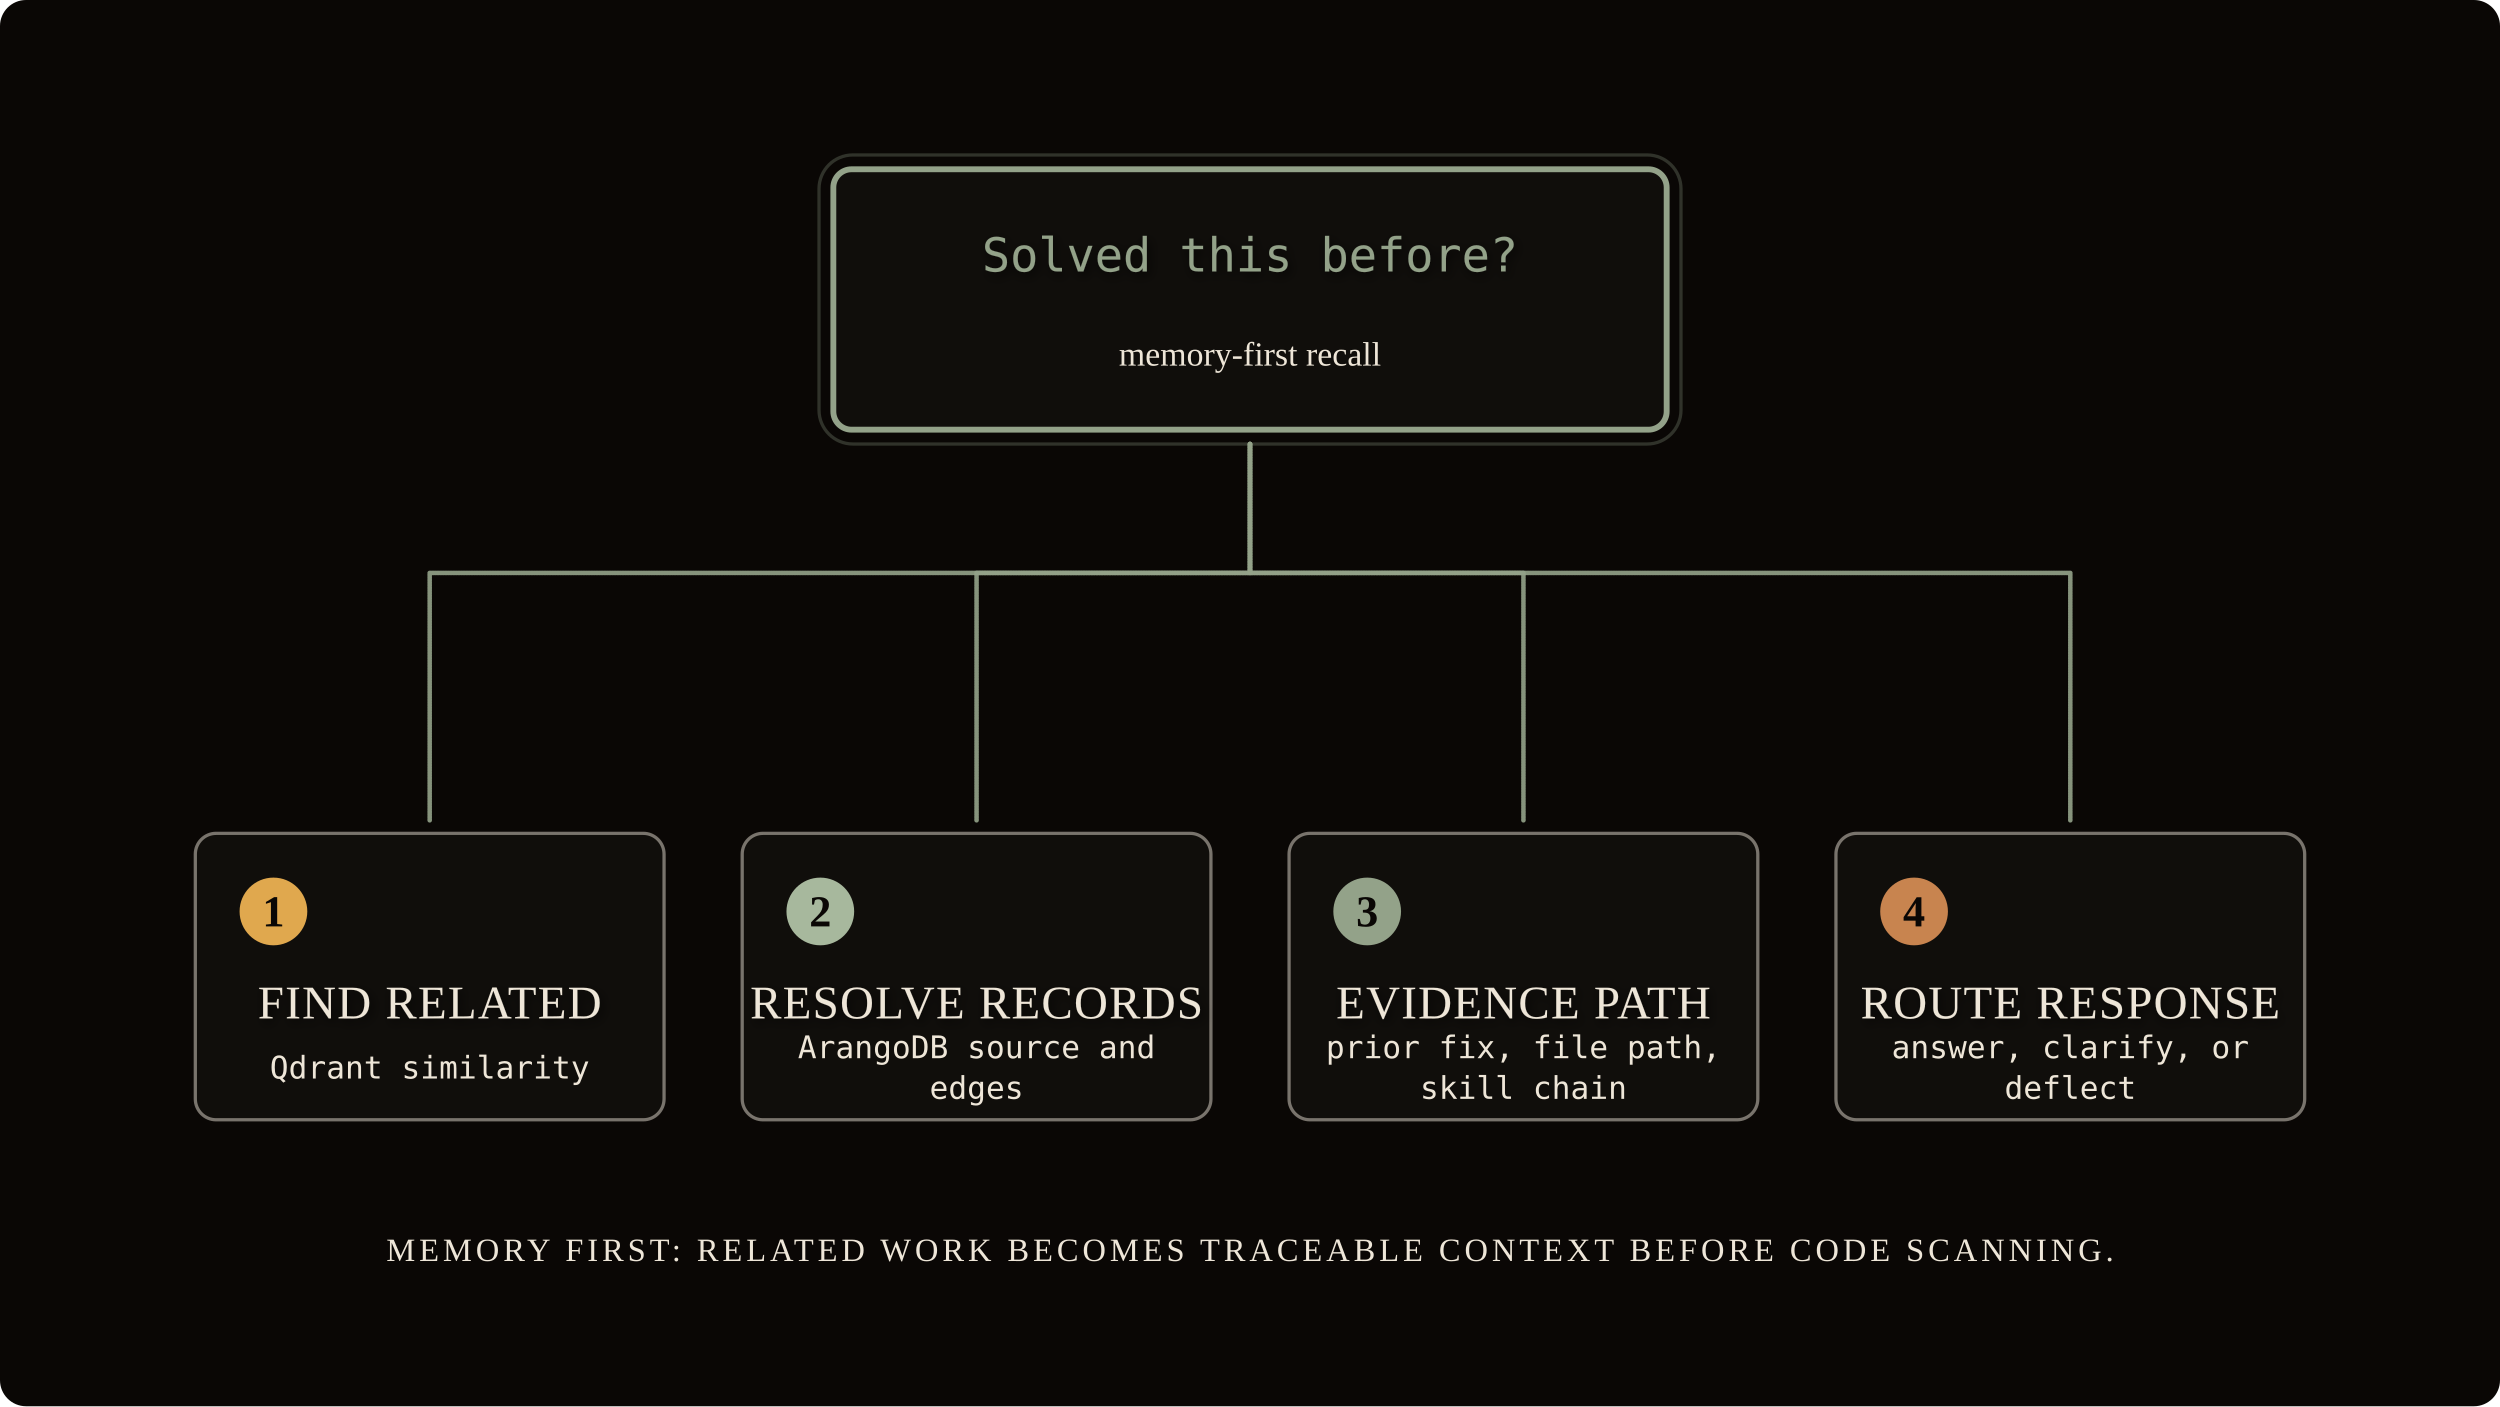
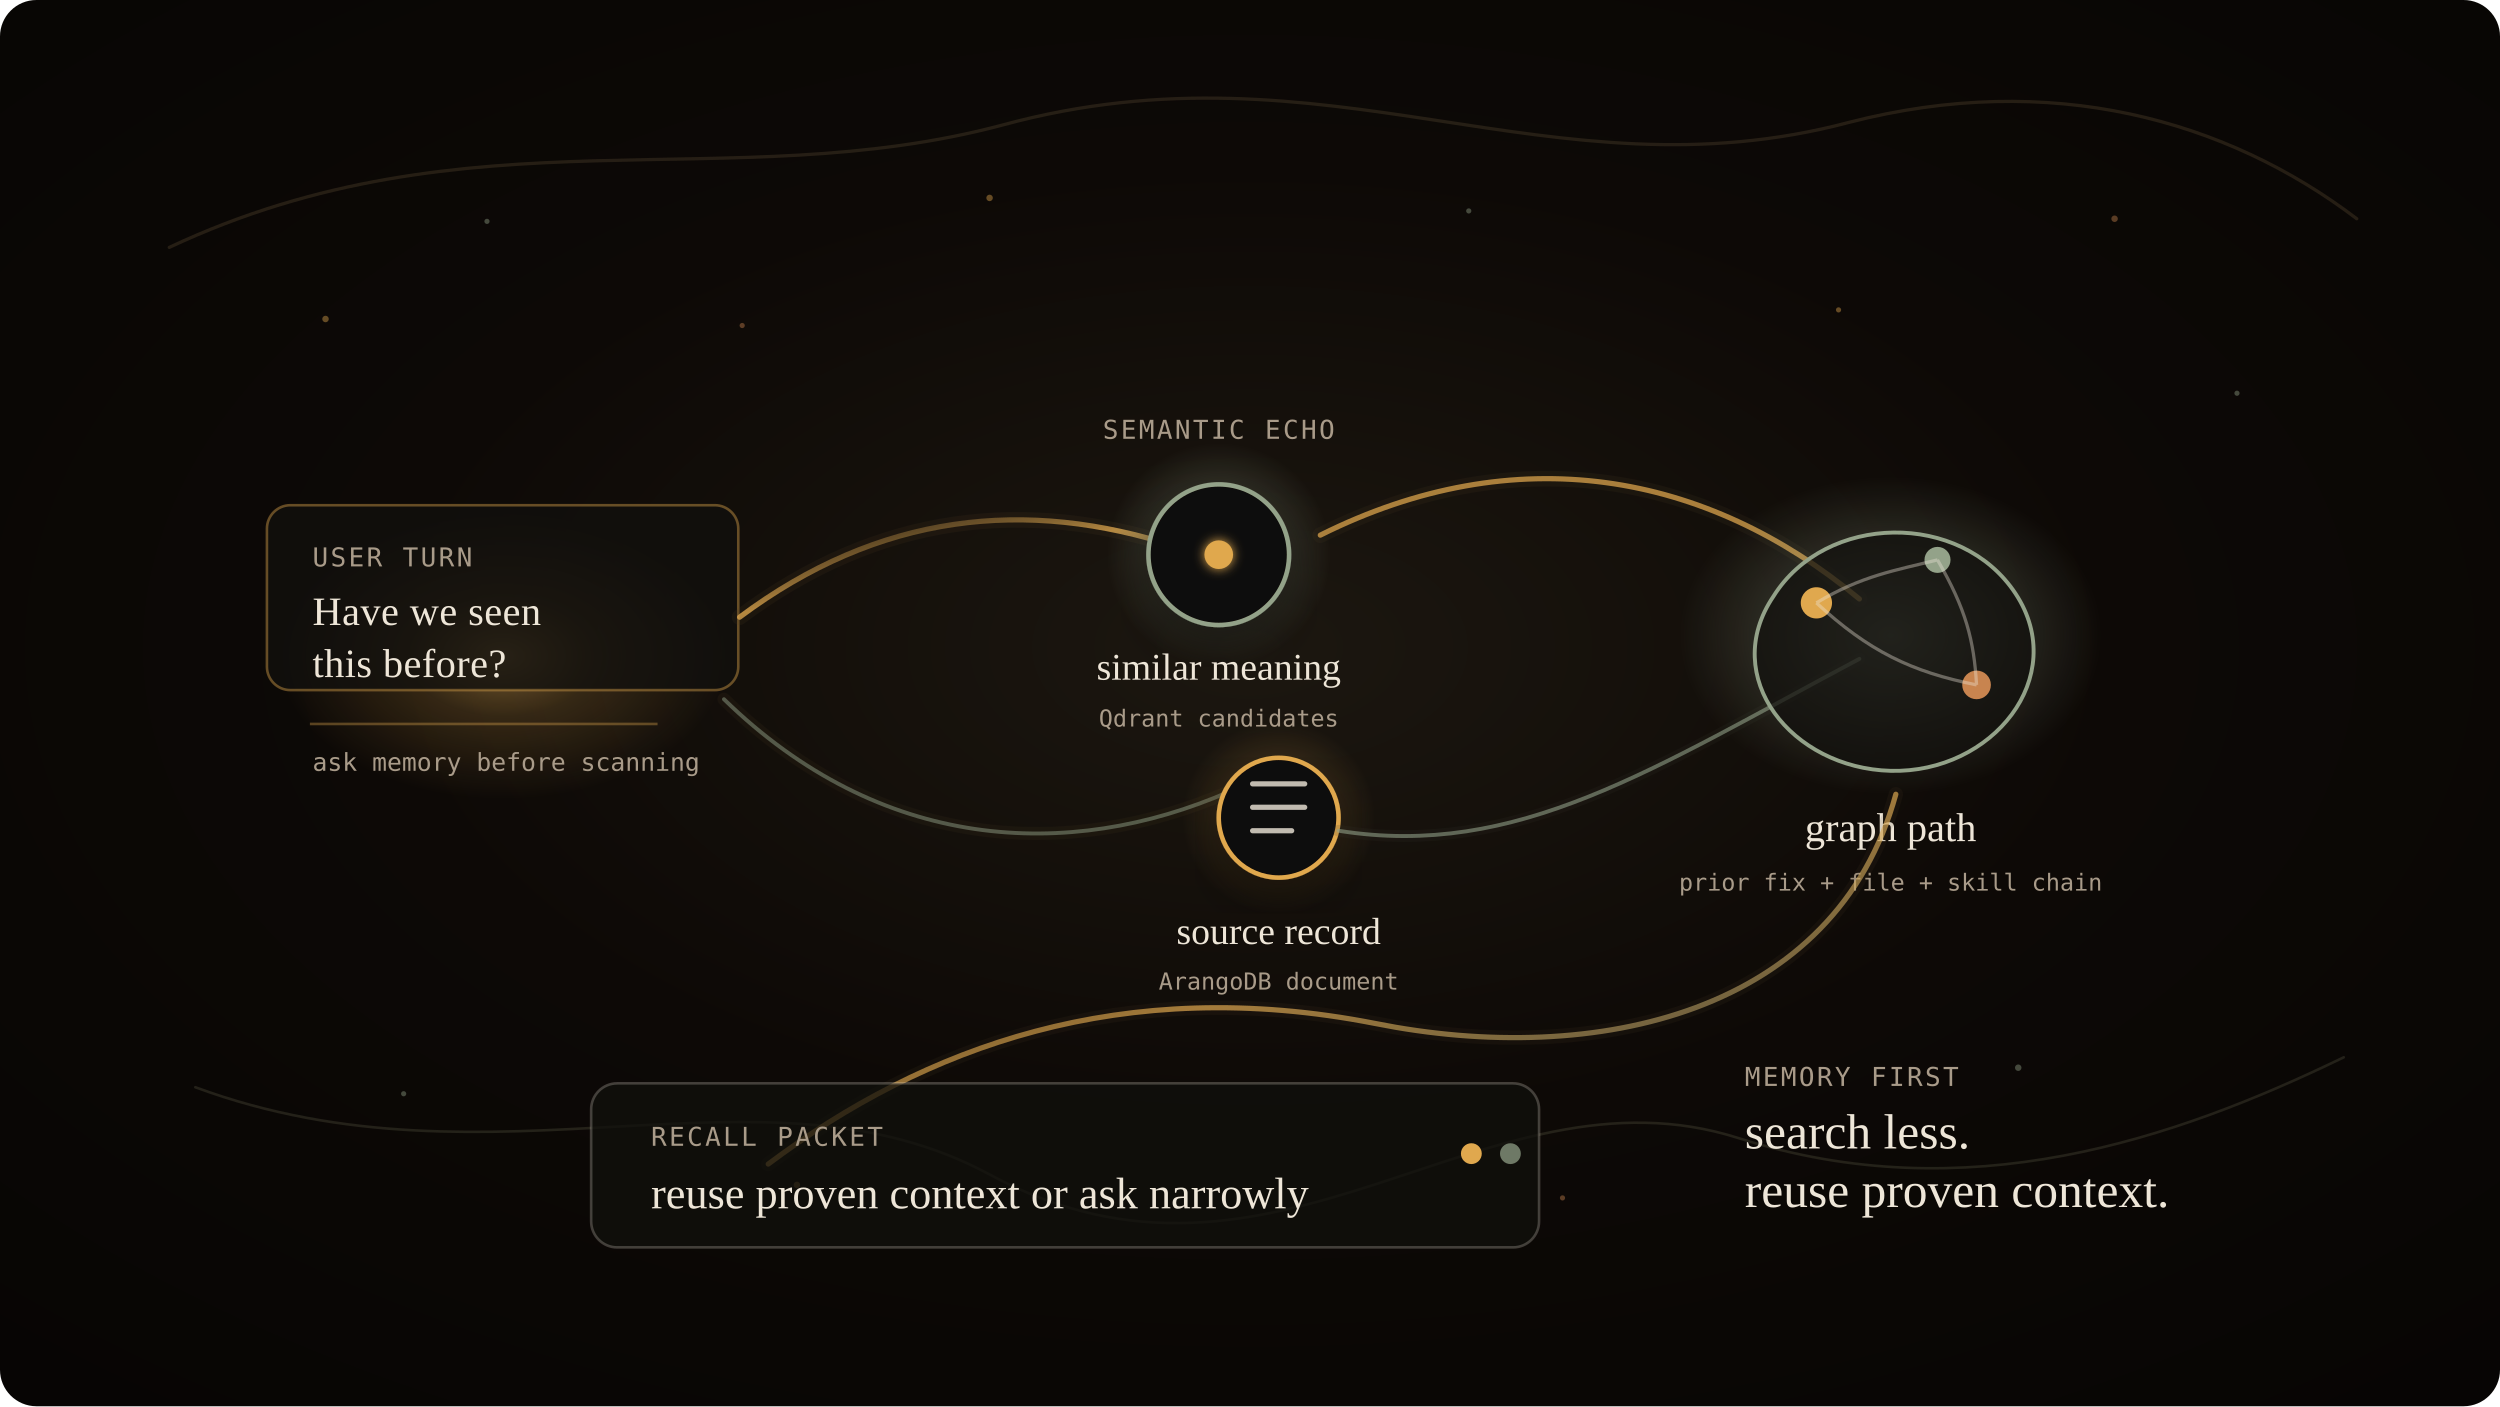
- <svg xmlns="http://www.w3.org/2000/svg" viewBox="0 0 1920 1080" width="1920" height="1080" role="img" aria-labelledby="rsa-title rsa-desc">
-   <style>.rsa-sans{font-family:Georgia,'Times New Roman',serif}.rsa-mono{font-family:ui-monospace,SFMono-Regular,Menlo,Consolas,monospace}.rsa-shadow{filter:drop-shadow(2px 3px 4px rgba(0,0,0,.75))}.rsa-shadow-strong{filter:drop-shadow(0 18px 30px rgba(0,0,0,.55))}.rsa-target{transform-box:fill-box;transform-origin:center}@media (prefers-reduced-motion: no-preference){@keyframes rsa_k000{0%{opacity:0;transform:translateY(-18.0px)}1.143%{opacity:0;transform:translateY(-18.0px);animation-timing-function:cubic-bezier(.33,1,.68,1)}7.81%{opacity:1;transform:translateY(0)}100%{opacity:1;transform:translateY(0)}}.rsa_a000{animation:rsa_k000 10.5s linear 0s infinite both}@keyframes rsa_k001{0%{opacity:0;stroke-dashoffset:1}7.81%{opacity:0;stroke-dashoffset:1;animation-timing-function:cubic-bezier(.33,1,.68,1)}12.571%{opacity:1;stroke-dashoffset:0}100%{opacity:1;stroke-dashoffset:0}}.rsa_a001{stroke-dasharray:1;stroke-dashoffset:1;animation:rsa_k001 10.5s linear 0s infinite both}@keyframes rsa_k002{0%{opacity:0}12%{opacity:0;animation-timing-function:cubic-bezier(.33,1,.68,1)}16.571%{opacity:1}100%{opacity:1}}.rsa_a002{animation:rsa_k002 10.5s linear 0s infinite both}@keyframes rsa_k003{0%{opacity:0;stroke-dashoffset:1}10.095%{opacity:0;stroke-dashoffset:1;animation-timing-function:cubic-bezier(.33,1,.68,1)}14.857%{opacity:1;stroke-dashoffset:0}100%{opacity:1;stroke-dashoffset:0}}.rsa_a003{stroke-dasharray:1;stroke-dashoffset:1;animation:rsa_k003 10.5s linear 0s infinite both}@keyframes rsa_k004{0%{opacity:0}14.286%{opacity:0;animation-timing-function:cubic-bezier(.33,1,.68,1)}18.857%{opacity:1}100%{opacity:1}}.rsa_a004{animation:rsa_k004 10.5s linear 0s infinite both}@keyframes rsa_k005{0%{opacity:0;stroke-dashoffset:1}12.381%{opacity:0;stroke-dashoffset:1;animation-timing-function:cubic-bezier(.33,1,.68,1)}17.143%{opacity:1;stroke-dashoffset:0}100%{opacity:1;stroke-dashoffset:0}}.rsa_a005{stroke-dasharray:1;stroke-dashoffset:1;animation:rsa_k005 10.5s linear 0s infinite both}@keyframes rsa_k006{0%{opacity:0}16.571%{opacity:0;animation-timing-function:cubic-bezier(.33,1,.68,1)}21.143%{opacity:1}100%{opacity:1}}.rsa_a006{animation:rsa_k006 10.5s linear 0s infinite both}@keyframes rsa_k007{0%{opacity:0;stroke-dashoffset:1}14.667%{opacity:0;stroke-dashoffset:1;animation-timing-function:cubic-bezier(.33,1,.68,1)}19.429%{opacity:1;stroke-dashoffset:0}100%{opacity:1;stroke-dashoffset:0}}.rsa_a007{stroke-dasharray:1;stroke-dashoffset:1;animation:rsa_k007 10.5s linear 0s infinite both}@keyframes rsa_k008{0%{opacity:0}18.857%{opacity:0;animation-timing-function:cubic-bezier(.33,1,.68,1)}23.429%{opacity:1}100%{opacity:1}}.rsa_a008{animation:rsa_k008 10.5s linear 0s infinite both}@keyframes rsa_k009{0%{opacity:0}59.048%{opacity:0;animation-timing-function:ease-in-out}77.619%{opacity:0.24;animation-timing-function:ease-in-out}96.19%{opacity:0}100%{opacity:0}}.rsa_a009{animation:rsa_k009 10.5s linear 0s infinite both}}</style>
-   <rect width="1920" height="1080" rx="20.0" fill="#0a0705" />
-   <rect x="629" y="119" width="662" height="222" rx="26" fill="none" stroke="#93A289" opacity="0.28" stroke-width="2.5" data-target="source-glow" class="rsa-target rsa_a009" />
-   <g data-target="source-node" class="rsa-target rsa_a000">
-     <rect x="640" y="130" width="640" height="200" rx="14.0" fill="rgba(17,16,13,0.84)" stroke="#93A289" stroke-width="4.5" />
-     <text x="960" y="196" class="rsa-mono rsa-shadow" font-size="36" fill="#93A289" text-anchor="middle" dominant-baseline="central">Solved this before?</text>
-     <text x="960" y="272" class="rsa-sans" font-size="26" fill="rgba(238,230,216,1)" text-anchor="middle" dominant-baseline="central">memory-first recall</text>
+ <svg xmlns="http://www.w3.org/2000/svg" viewBox="0 0 1920 1080" width="1920" height="1080" role="img" aria-labelledby="memory-title memory-desc">
+   <defs>
+     <radialGradient id="bg-glow" cx="50%" cy="46%" r="72%">
+       <stop offset="0%" stop-color="#1c1710" />
+       <stop offset="48%" stop-color="#0d0906" />
+       <stop offset="100%" stop-color="#070504" />
+     </radialGradient>
+     <radialGradient id="gold-halo" cx="50%" cy="50%" r="50%">
+       <stop offset="0%" stop-color="#f2be67" stop-opacity="0.46" />
+       <stop offset="42%" stop-color="#e0a84e" stop-opacity="0.18" />
+       <stop offset="100%" stop-color="#e0a84e" stop-opacity="0" />
+     </radialGradient>
+     <radialGradient id="green-halo" cx="50%" cy="50%" r="50%">
+       <stop offset="0%" stop-color="#a7b89d" stop-opacity="0.4" />
+       <stop offset="100%" stop-color="#a7b89d" stop-opacity="0" />
+     </radialGradient>
+     <linearGradient id="trace-gold" x1="0%" y1="0%" x2="100%" y2="100%">
+       <stop offset="0%" stop-color="#6d5630" stop-opacity="0.14" />
+       <stop offset="48%" stop-color="#e0a84e" stop-opacity="0.86" />
+       <stop offset="100%" stop-color="#93a289" stop-opacity="0.46" />
+     </linearGradient>
+     <filter id="soft-shadow" x="-20%" y="-20%" width="140%" height="150%">
+       <feDropShadow dx="0" dy="18" stdDeviation="18" flood-color="#000000" flood-opacity="0.44" />
+     </filter>
+     <filter id="tiny-glow" x="-60%" y="-60%" width="220%" height="220%">
+       <feGaussianBlur stdDeviation="4" result="blur" />
+       <feMerge>
+         <feMergeNode in="blur" />
+         <feMergeNode in="SourceGraphic" />
+       </feMerge>
+     </filter>
+     <style>
+       .serif { font-family: Georgia, "Times New Roman", serif; }
+       .mono { font-family: ui-monospace, SFMono-Regular, Menlo, Consolas, monospace; }
+       .label { fill: #eee6d8; font-size: 31px; letter-spacing: 0.01em; }
+       .micro { fill: #a99b89; font-size: 20px; letter-spacing: 0.09em; }
+       .trace { fill: none; stroke-linecap: round; stroke-linejoin: round; }
+       .node-ring { fill: #0e0a07; stroke-width: 3.5; filter: url(#soft-shadow); }
+       .pin { filter: url(#tiny-glow); }
+       @media (prefers-reduced-motion: no-preference) {
+         @keyframes trace-flow {
+           from { stroke-dashoffset: 128; }
+           to { stroke-dashoffset: 0; }
+         }
+         @keyframes breathe {
+           0%, 100% { opacity: 0.22; transform: scale(0.96); }
+           50% { opacity: 0.58; transform: scale(1.05); }
+         }
+         @keyframes enter-soft {
+           0% { opacity: 0; transform: translateY(12px); }
+           16%, 100% { opacity: 1; transform: translateY(0); }
+         }
+         @keyframes amber-pulse {
+           0%, 100% { opacity: 0.52; }
+           45% { opacity: 1; }
+         }
+         .animated-flow { stroke-dasharray: 12 18; animation: trace-flow 6.4s linear infinite; }
+         .slow-flow { stroke-dasharray: 4 22; animation: trace-flow 9.6s linear infinite reverse; }
+         .halo-breathe { transform-box: fill-box; transform-origin: center; animation: breathe 5.8s ease-in-out infinite; }
+         .phase-a { transform-box: fill-box; transform-origin: center; animation: enter-soft 9.6s ease both infinite; }
+         .phase-b { transform-box: fill-box; transform-origin: center; animation: enter-soft 9.6s ease 0.7s both infinite; }
+         .phase-c { transform-box: fill-box; transform-origin: center; animation: enter-soft 9.6s ease 1.4s both infinite; }
+         .phase-d { transform-box: fill-box; transform-origin: center; animation: enter-soft 9.6s ease 2.1s both infinite; }
+         .phase-e { transform-box: fill-box; transform-origin: center; animation: enter-soft 9.6s ease 2.8s both infinite; }
+         .pulse { animation: amber-pulse 3.6s ease-in-out infinite; }
+       }
+     </style>
+   </defs>
+   <rect width="1920" height="1080" rx="28" fill="url(#bg-glow)" />
+   <path d="M130 190 C360 82 560 152 770 96 C1020 28 1190 155 1420 94 C1575 54 1710 92 1810 168" class="trace slow-flow" stroke="#31271a" stroke-width="2.5" opacity="0.72" />
+   <path d="M150 835 C380 920 586 808 760 902 C980 1021 1140 812 1335 874 C1510 930 1670 875 1800 812" class="trace slow-flow" stroke="#302d22" stroke-width="2" opacity="0.68" />
+   <g opacity="0.42">
+     <circle cx="250" cy="245" r="2.5" fill="#e0a84e" />
+     <circle cx="374" cy="170" r="2" fill="#93a289" />
+     <circle cx="570" cy="250" r="2" fill="#c8844f" />
+     <circle cx="760" cy="152" r="2.5" fill="#e0a84e" />
+     <circle cx="1128" cy="162" r="2" fill="#93a289" />
+     <circle cx="1412" cy="238" r="2" fill="#e0a84e" />
+     <circle cx="1624" cy="168" r="2.5" fill="#c8844f" />
+     <circle cx="1718" cy="302" r="2" fill="#93a289" />
+     <circle cx="310" cy="840" r="2" fill="#93a289" />
+     <circle cx="612" cy="910" r="2.5" fill="#e0a84e" />
+     <circle cx="1200" cy="920" r="2" fill="#c8844f" />
+     <circle cx="1550" cy="820" r="2.5" fill="#93a289" />
  </g>
-   <path d="M 960 341 V 440 H 330 V 630" fill="none" stroke="#93A289" opacity="0.9" pathLength="1" stroke-width="3.5" stroke-linecap="round" stroke-dasharray="1" stroke-dashoffset="0" data-target="connector-0" class="rsa-target rsa_a001" />
-   <path d="M 960 341 V 440 H 750 V 630" fill="none" stroke="#93A289" opacity="0.9" pathLength="1" stroke-width="3.5" stroke-linecap="round" stroke-dasharray="1" stroke-dashoffset="0" data-target="connector-1" class="rsa-target rsa_a003" />
-   <path d="M 960 341 V 440 H 1170 V 630" fill="none" stroke="#93A289" opacity="0.9" pathLength="1" stroke-width="3.5" stroke-linecap="round" stroke-dasharray="1" stroke-dashoffset="0" data-target="connector-2" class="rsa-target rsa_a005" />
-   <path d="M 960 341 V 440 H 1590 V 630" fill="none" stroke="#93A289" opacity="0.9" pathLength="1" stroke-width="3.5" stroke-linecap="round" stroke-dasharray="1" stroke-dashoffset="0" data-target="connector-3" class="rsa-target rsa_a007" />
-   <g data-target="target-card-0" class="rsa-target rsa_a002">
-     <rect x="150.0" y="640" width="360" height="220" rx="16" fill="rgba(17,16,13,0.84)" stroke="rgba(238,230,216,0.48)" stroke-width="2.5" />
-     <circle cx="210.0" cy="700" r="26" fill="#E0A84E" />
-     <text x="210.0" y="700" class="rsa-sans" font-size="34" fill="#0A0705" text-anchor="middle" dominant-baseline="central" font-weight="700">1</text>
-     <text x="330.0" y="770" class="rsa-sans rsa-shadow" font-size="36.0" fill="#EEE6D8" text-anchor="middle" dominant-baseline="central" letter-spacing="1.0">FIND RELATED</text>
-     <text x="330.0" y="820.0" class="rsa-mono" font-size="24.0" fill="rgba(238,230,216,1)" text-anchor="middle" dominant-baseline="central">Qdrant similarity</text>
+   <g class="phase-a">
+     <ellipse cx="386" cy="504" rx="172" ry="110" fill="url(#gold-halo)" class="halo-breathe" />
+     <rect x="205" y="388" width="362" height="142" rx="18" fill="#11100d" fill-opacity="0.78" stroke="#e0a84e" stroke-opacity="0.42" stroke-width="2" />
+     <text x="240" y="435" class="mono micro" fill="#e0a84e">USER TURN</text>
+     <text x="240" y="480" class="serif label">Have we seen</text>
+     <text x="240" y="520" class="serif label">this before?</text>
+     <path d="M238 556 H505" stroke="#e0a84e" stroke-opacity="0.36" stroke-width="2" />
+     <text x="240" y="592" class="mono" font-size="19" fill="#a99b89">ask memory before scanning</text>
  </g>
-   <g data-target="target-card-1" class="rsa-target rsa_a004">
-     <rect x="570.0" y="640" width="360" height="220" rx="16" fill="rgba(17,16,13,0.84)" stroke="rgba(238,230,216,0.48)" stroke-width="2.5" />
-     <circle cx="630.0" cy="700" r="26" fill="#A7B89D" />
-     <text x="630.0" y="700" class="rsa-sans" font-size="34" fill="#0A0705" text-anchor="middle" dominant-baseline="central" font-weight="700">2</text>
-     <text x="750.0" y="770" class="rsa-sans rsa-shadow" font-size="36.0" fill="#EEE6D8" text-anchor="middle" dominant-baseline="central" letter-spacing="1.0">RESOLVE RECORDS</text>
-     <text x="750.0" y="804.4" class="rsa-mono" font-size="24.0" fill="rgba(238,230,216,1)" text-anchor="middle" dominant-baseline="central">ArangoDB source and</text>
-     <text x="750.0" y="835.6" class="rsa-mono" font-size="24.0" fill="rgba(238,230,216,1)" text-anchor="middle" dominant-baseline="central">edges</text>
+   <path d="M568 474 C675 394 788 382 904 420" class="trace" stroke="#4a3a22" stroke-width="12" opacity="0.16" />
+   <path d="M568 474 C675 394 788 382 904 420" class="trace animated-flow" stroke="url(#trace-gold)" stroke-width="4" opacity="0.9" />
+   <path d="M556 537 C676 654 820 662 944 608" class="trace" stroke="#4a3a22" stroke-width="10" opacity="0.13" />
+   <path d="M556 537 C676 654 820 662 944 608" class="trace slow-flow" stroke="#93a289" stroke-width="3" opacity="0.48" />
+   <g class="phase-b">
+     <circle cx="936" cy="426" r="86" fill="url(#green-halo)" class="halo-breathe" />
+     <circle cx="936" cy="426" r="54" class="node-ring" stroke="#93a289" />
+     <circle cx="936" cy="426" r="11" fill="#e0a84e" class="pin" />
+     <text x="936" y="337" class="mono micro" text-anchor="middle">SEMANTIC ECHO</text>
+     <text x="936" y="522" class="serif" font-size="29" fill="#eee6d8" text-anchor="middle">similar meaning</text>
+     <text x="936" y="558" class="mono" font-size="18" fill="#a99b89" text-anchor="middle">Qdrant candidates</text>
  </g>
-   <g data-target="target-card-2" class="rsa-target rsa_a006">
-     <rect x="990.0" y="640" width="360" height="220" rx="16" fill="rgba(17,16,13,0.84)" stroke="rgba(238,230,216,0.48)" stroke-width="2.5" />
-     <circle cx="1050.0" cy="700" r="26" fill="#93A289" />
-     <text x="1050.0" y="700" class="rsa-sans" font-size="34" fill="#0A0705" text-anchor="middle" dominant-baseline="central" font-weight="700">3</text>
-     <text x="1170.0" y="770" class="rsa-sans rsa-shadow" font-size="36.0" fill="#EEE6D8" text-anchor="middle" dominant-baseline="central" letter-spacing="1.0">EVIDENCE PATH</text>
-     <text x="1170.0" y="804.4" class="rsa-mono" font-size="24.0" fill="rgba(238,230,216,1)" text-anchor="middle" dominant-baseline="central">prior fix, file path,</text>
-     <text x="1170.0" y="835.6" class="rsa-mono" font-size="24.0" fill="rgba(238,230,216,1)" text-anchor="middle" dominant-baseline="central">skill chain</text>
+   <g class="phase-c">
+     <circle cx="982" cy="628" r="74" fill="url(#gold-halo)" class="halo-breathe" />
+     <circle cx="982" cy="628" r="46" class="node-ring" stroke="#e0a84e" />
+     <path d="M962 620 H1002 M962 638 H992 M962 602 H1002" stroke="#eee6d8" stroke-width="4" stroke-linecap="round" opacity="0.8" />
+     <text x="982" y="725" class="serif" font-size="29" fill="#eee6d8" text-anchor="middle">source record</text>
+     <text x="982" y="760" class="mono" font-size="18" fill="#a99b89" text-anchor="middle">ArangoDB document</text>
  </g>
-   <g data-target="target-card-3" class="rsa-target rsa_a008">
-     <rect x="1410.0" y="640" width="360" height="220" rx="16" fill="rgba(17,16,13,0.84)" stroke="rgba(238,230,216,0.48)" stroke-width="2.5" />
-     <circle cx="1470.0" cy="700" r="26" fill="#C8844F" />
-     <text x="1470.0" y="700" class="rsa-sans" font-size="34" fill="#0A0705" text-anchor="middle" dominant-baseline="central" font-weight="700">4</text>
-     <text x="1590.0" y="770" class="rsa-sans rsa-shadow" font-size="36.0" fill="#EEE6D8" text-anchor="middle" dominant-baseline="central" letter-spacing="1.0">ROUTE RESPONSE</text>
-     <text x="1590.0" y="804.4" class="rsa-mono" font-size="24.0" fill="rgba(238,230,216,1)" text-anchor="middle" dominant-baseline="central">answer, clarify, or</text>
-     <text x="1590.0" y="835.6" class="rsa-mono" font-size="24.0" fill="rgba(238,230,216,1)" text-anchor="middle" dominant-baseline="central">deflect</text>
+   <path d="M1014 411 C1164 336 1310 362 1428 460" class="trace" stroke="#4a3a22" stroke-width="12" opacity="0.15" />
+   <path d="M1014 411 C1164 336 1310 362 1428 460" class="trace animated-flow" stroke="#e0a84e" stroke-width="4" opacity="0.72" />
+   <path d="M1028 638 C1165 660 1270 590 1428 506" class="trace" stroke="#33352a" stroke-width="9" opacity="0.16" />
+   <path d="M1028 638 C1165 660 1270 590 1428 506" class="trace slow-flow" stroke="#93a289" stroke-width="3" opacity="0.58" />
+   <g class="phase-d">
+     <ellipse cx="1452" cy="488" rx="162" ry="122" fill="url(#green-halo)" class="halo-breathe" />
+     <path d="M1362 458 C1402 394 1506 392 1548 456 C1590 520 1530 594 1452 592 C1376 590 1320 520 1362 458 Z" fill="#11100d" fill-opacity="0.72" stroke="#93a289" stroke-width="3" />
+     <circle cx="1395" cy="463" r="12" fill="#e0a84e" class="pulse" />
+     <circle cx="1488" cy="430" r="10" fill="#93a289" />
+     <circle cx="1518" cy="526" r="11" fill="#c8844f" />
+     <path d="M1395 463 C1430 442 1456 438 1488 430 M1488 430 C1510 468 1516 492 1518 526 M1395 463 C1435 500 1468 516 1518 526" fill="none" stroke="#eee6d8" stroke-opacity="0.38" stroke-width="2.5" />
+     <text x="1452" y="646" class="serif" font-size="31" fill="#eee6d8" text-anchor="middle">graph path</text>
+     <text x="1452" y="684" class="mono" font-size="18" fill="#a99b89" text-anchor="middle">prior fix + file + skill chain</text>
  </g>
-   <text x="960" y="960" class="rsa-sans" font-size="25.0" fill="rgba(238,230,216,1)" text-anchor="middle" dominant-baseline="central" letter-spacing="3.0">MEMORY FIRST: RELATED WORK BECOMES TRACEABLE CONTEXT BEFORE CODE SCANNING.</text>
+   <path d="M1456 610 C1410 778 1226 820 1056 786 C862 748 710 804 590 894" class="trace" stroke="#4a3a22" stroke-width="11" opacity="0.14" />
+   <path d="M1456 610 C1410 778 1226 820 1056 786 C862 748 710 804 590 894" class="trace animated-flow" stroke="url(#trace-gold)" stroke-width="4" opacity="0.82" />
+   <g class="phase-e">
+     <rect x="454" y="832" width="728" height="126" rx="20" fill="#11100d" fill-opacity="0.76" stroke="#eee6d8" stroke-opacity="0.24" stroke-width="2" />
+     <text x="500" y="880" class="mono micro" fill="#e0a84e">RECALL PACKET</text>
+     <text x="500" y="928" class="serif" font-size="34" fill="#eee6d8">reuse proven context or ask narrowly</text>
+     <circle cx="1130" cy="886" r="8" fill="#e0a84e" class="pulse" />
+     <circle cx="1160" cy="886" r="8" fill="#93a289" opacity="0.72" />
+   </g>
+   <g transform="translate(1340 834)" class="phase-e">
+     <text x="0" y="0" class="mono micro">MEMORY FIRST</text>
+     <text x="0" y="48" class="serif" font-size="38" fill="#eee6d8">search less.</text>
+     <text x="0" y="93" class="serif" font-size="38" fill="#eee6d8">reuse proven context.</text>
+   </g>
</svg>
